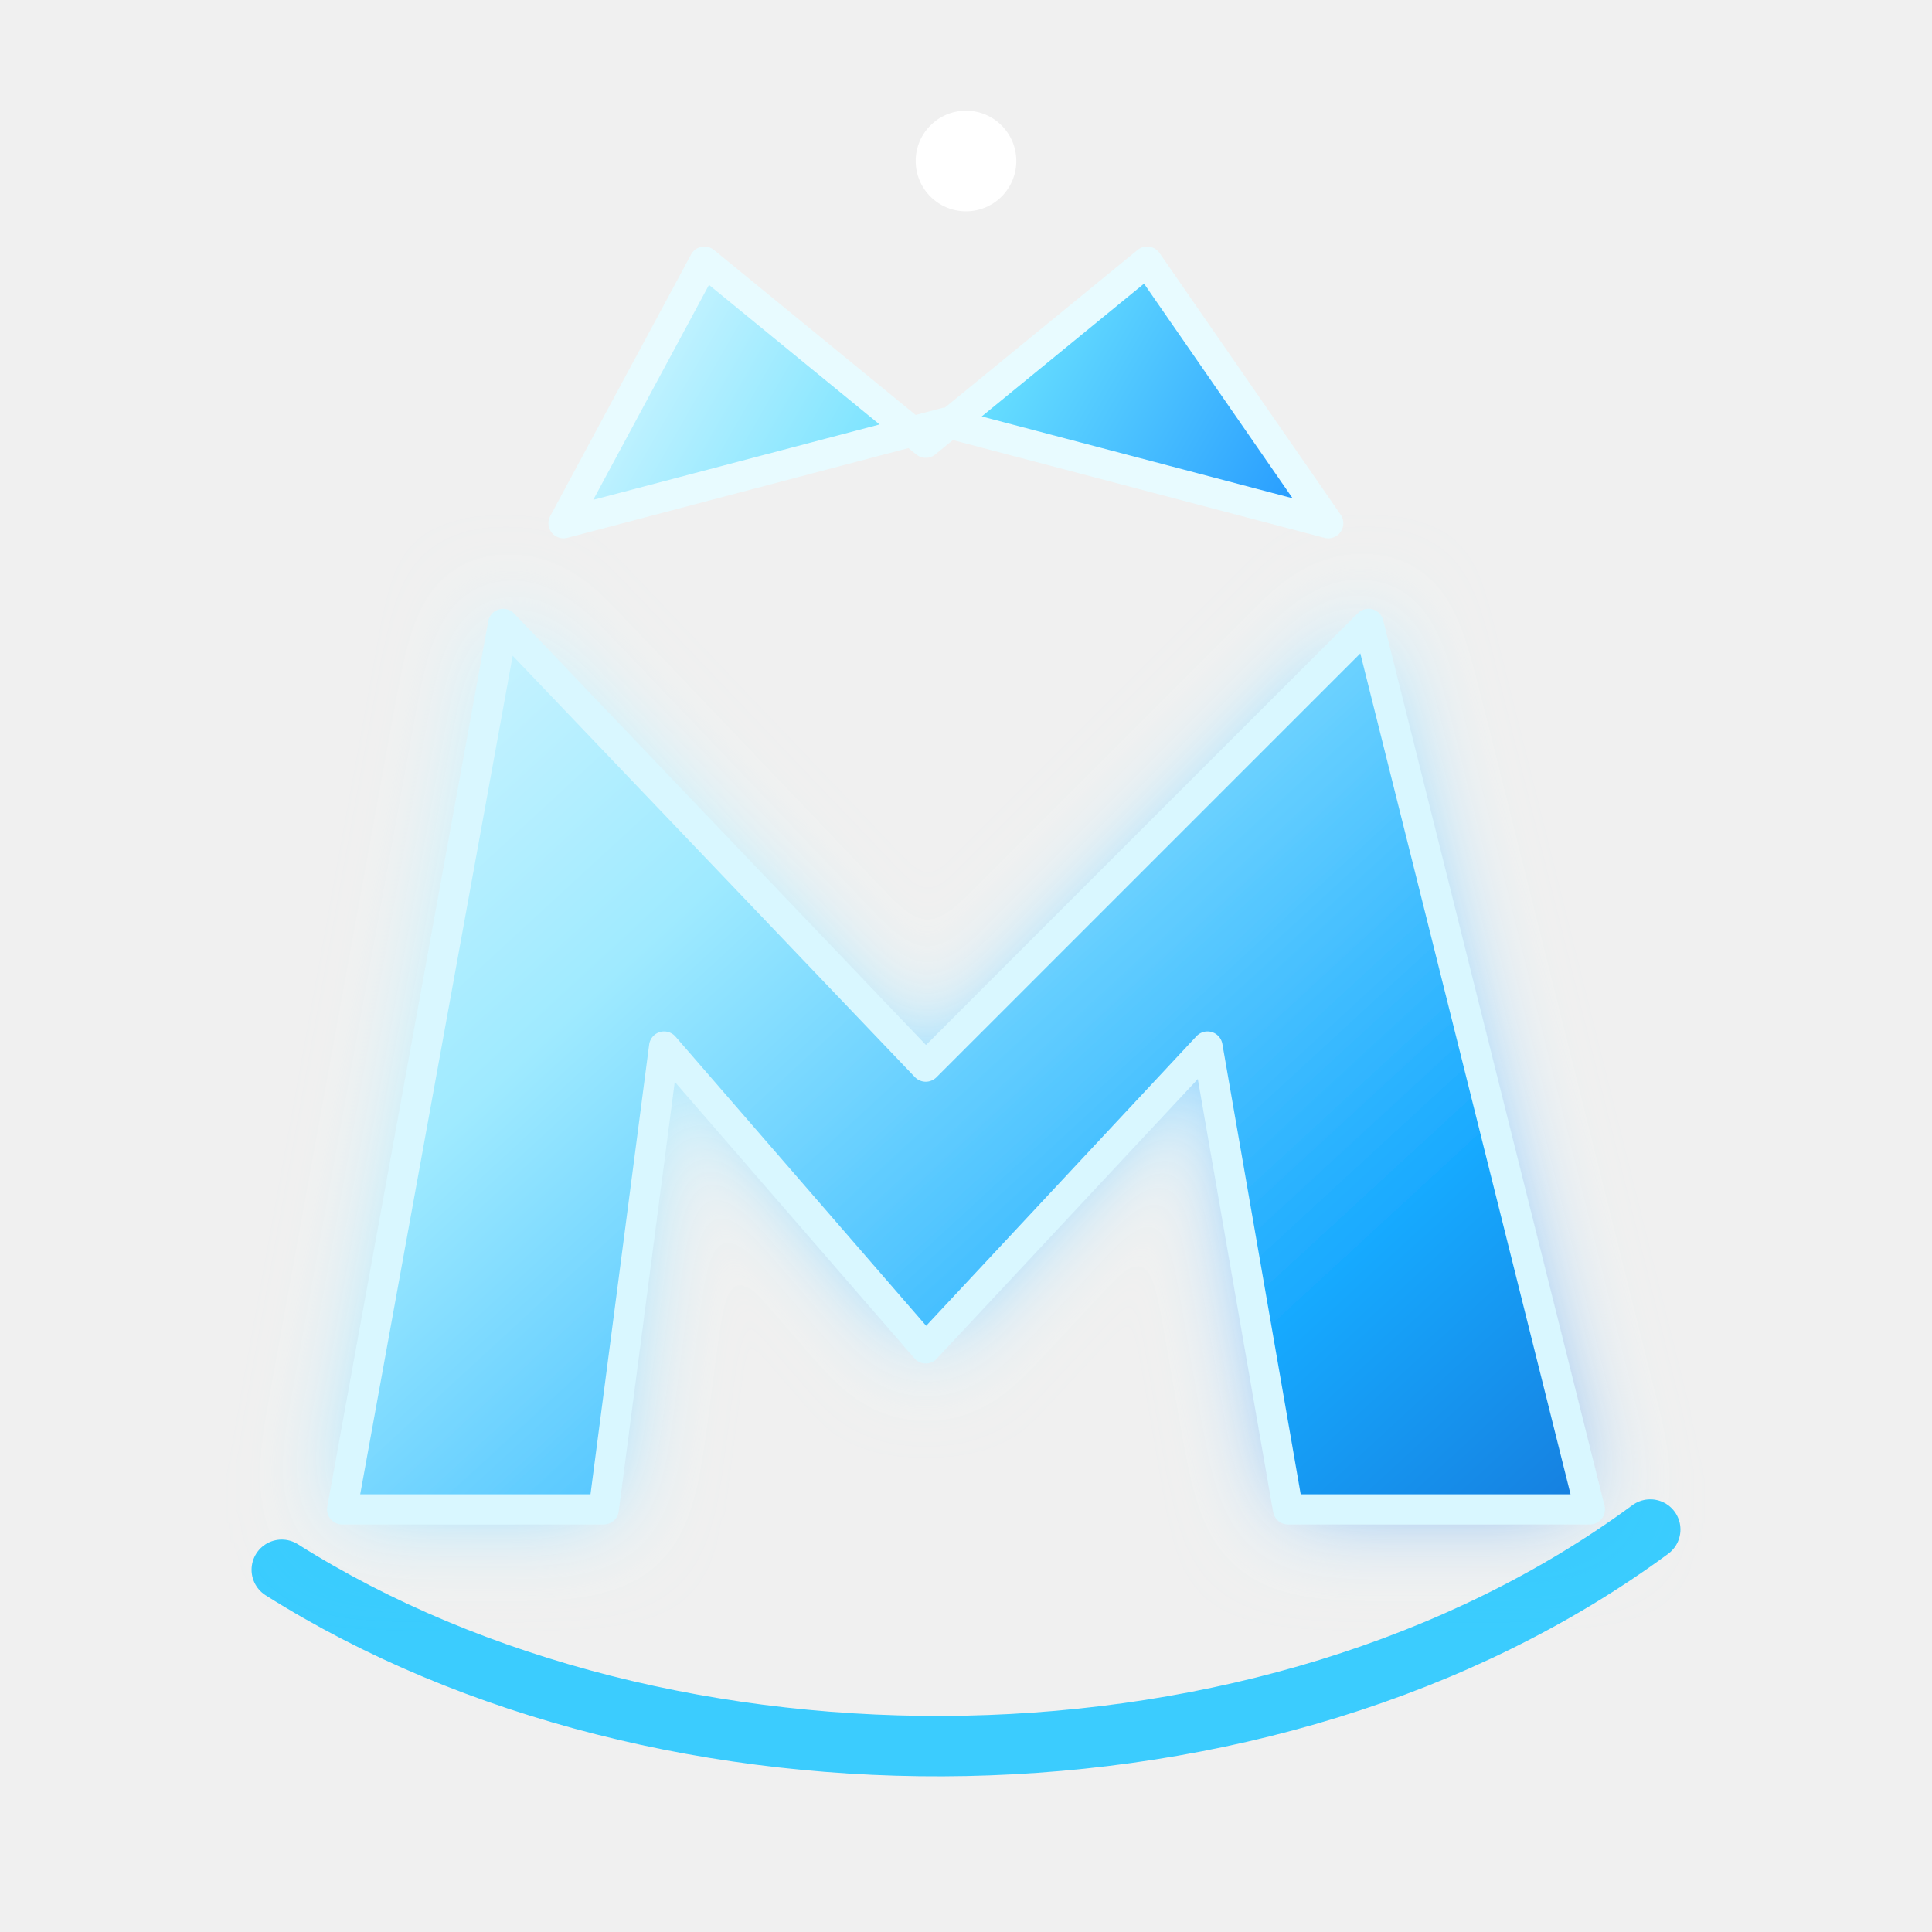
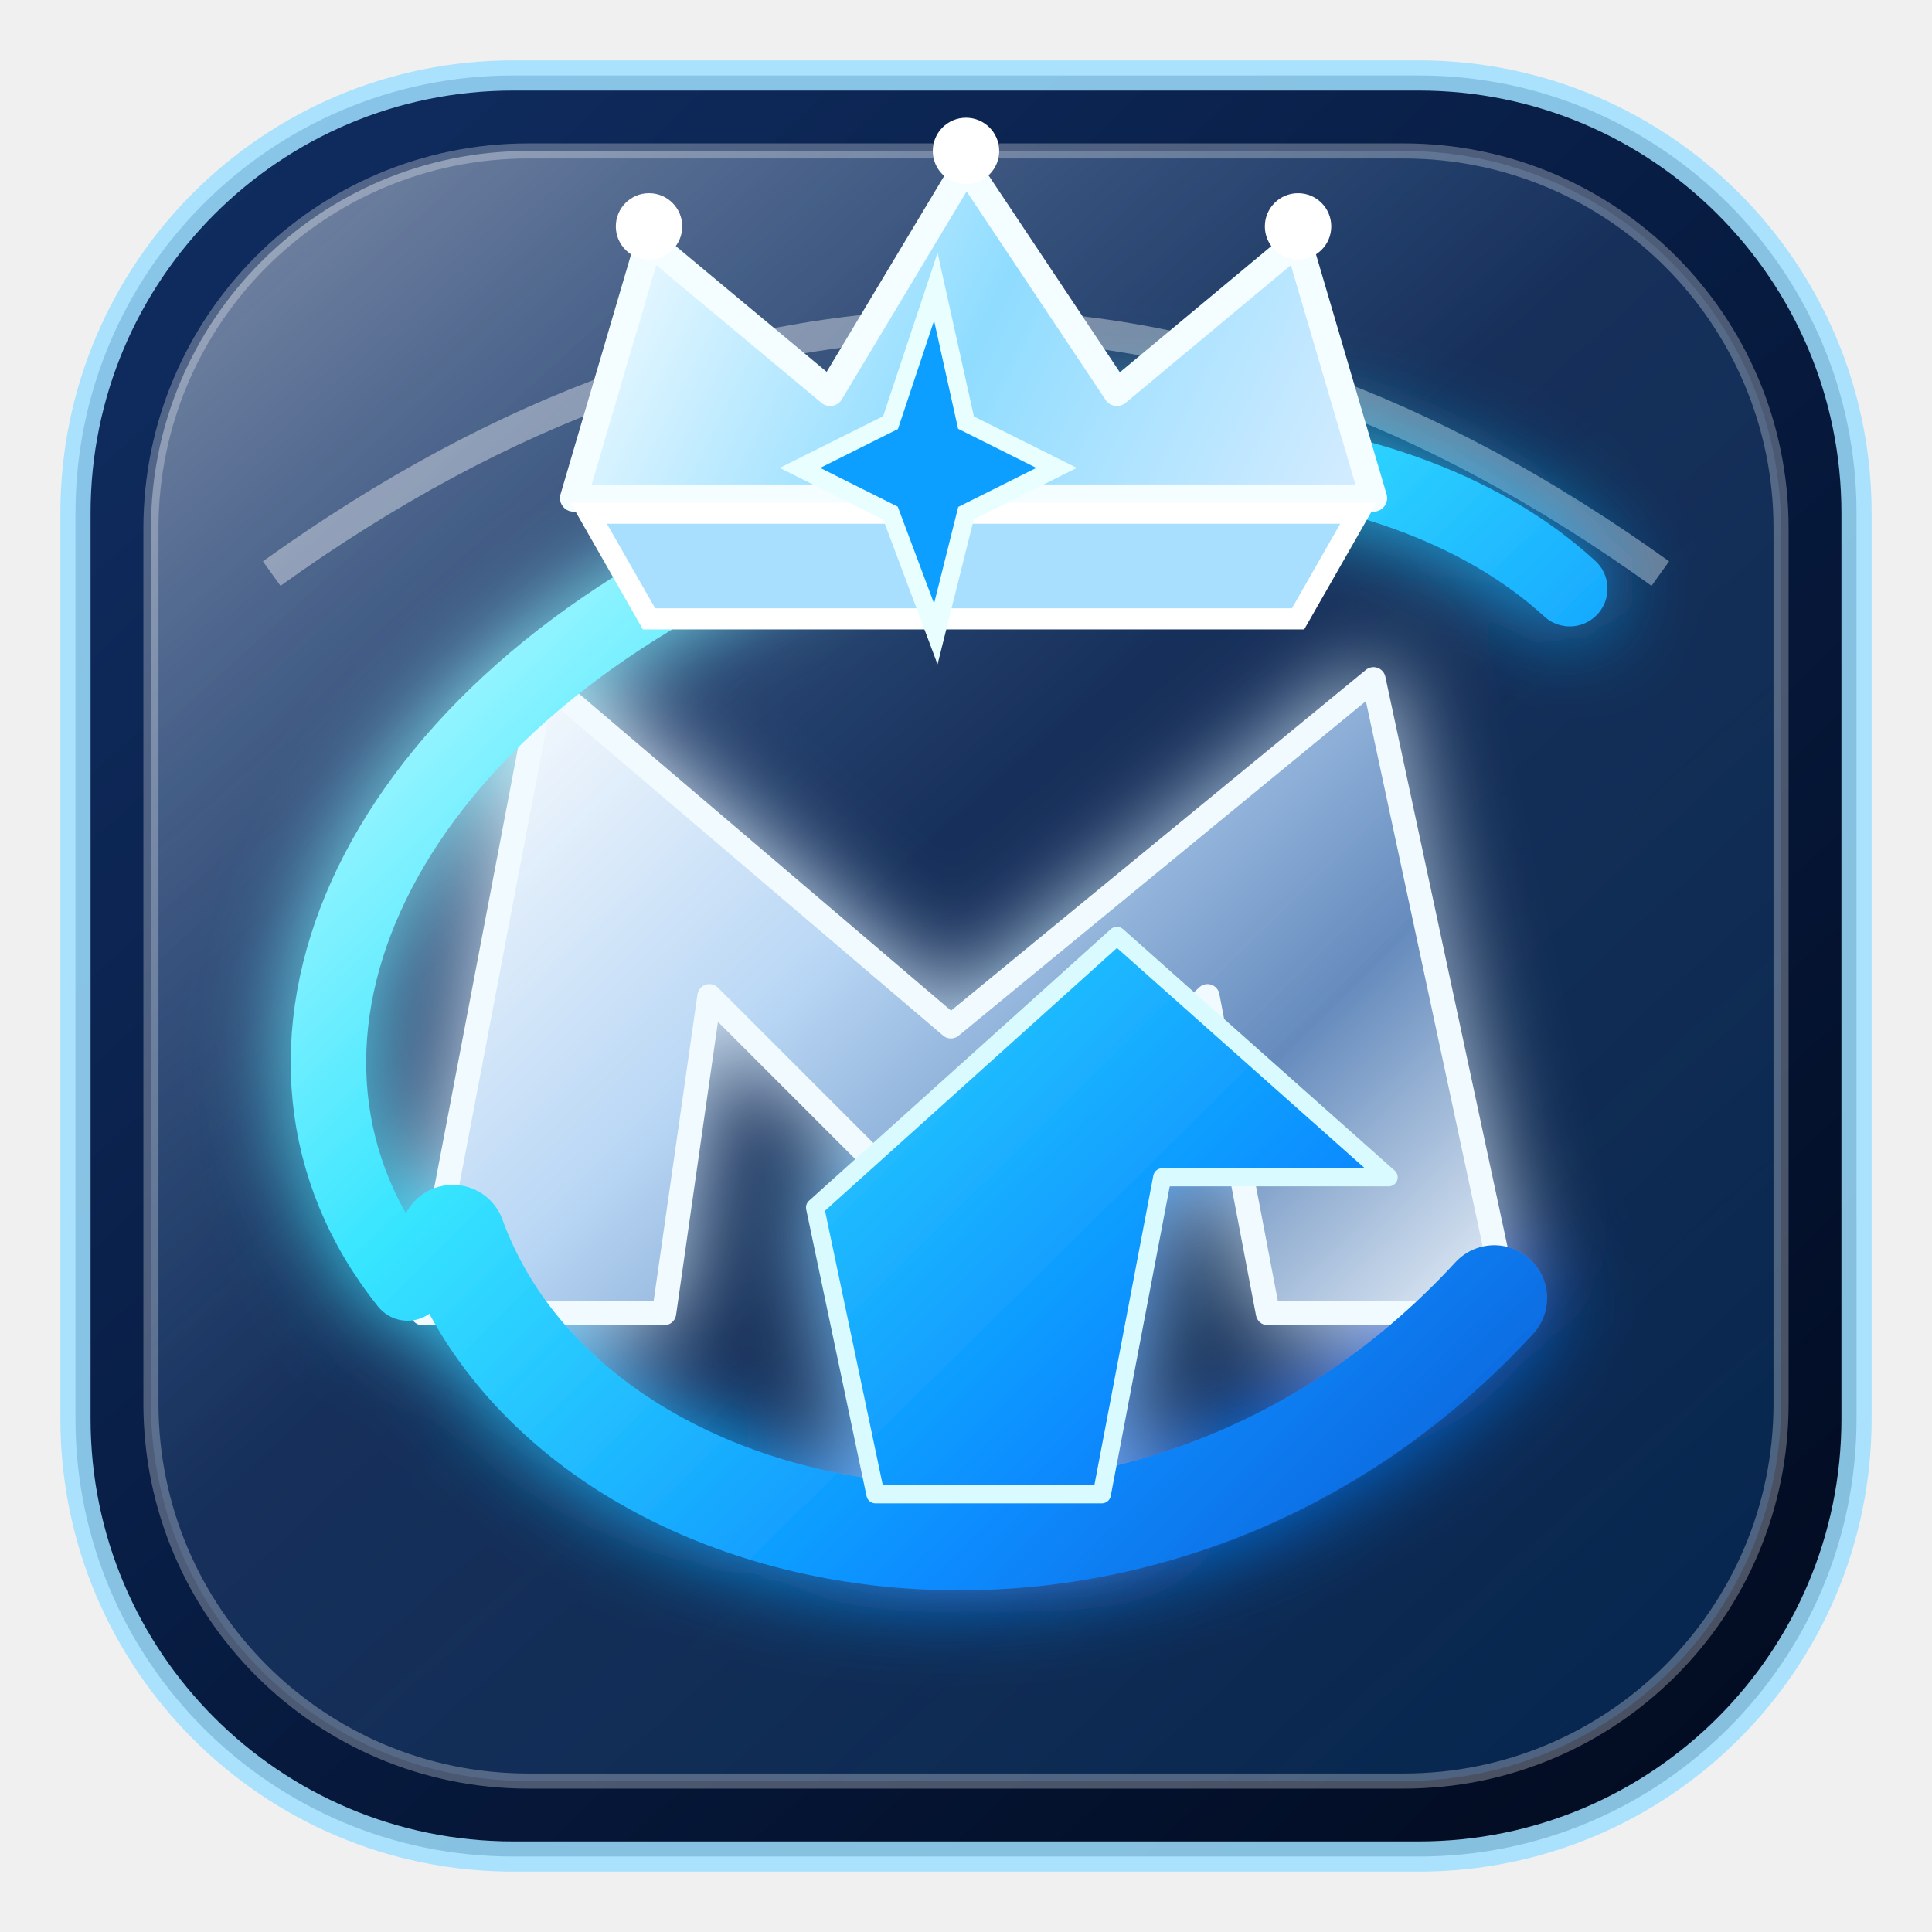
- <svg xmlns="http://www.w3.org/2000/svg" viewBox="0 0 96 96">
+ <svg xmlns="http://www.w3.org/2000/svg" viewBox="0 0 128 128" role="img" aria-label="MODXX4 emblem">
  <defs>
-     <linearGradient id="m" x1="12" y1="12" x2="82" y2="88" gradientUnits="userSpaceOnUse">
+     <linearGradient id="bg" x1="12" y1="8" x2="116" y2="120" gradientUnits="userSpaceOnUse">
+       <stop stop-color="#102d61" />
+       <stop offset=".52" stop-color="#071b40" />
+       <stop offset="1" stop-color="#020b20" />
+     </linearGradient>
+     <linearGradient id="glass" x1="18" y1="12" x2="110" y2="116" gradientUnits="userSpaceOnUse">
+       <stop stop-color="#fff" stop-opacity=".42" />
+       <stop offset=".45" stop-color="#7bbcff" stop-opacity=".12" />
+       <stop offset="1" stop-color="#168cff" stop-opacity=".2" />
+     </linearGradient>
+     <linearGradient id="silver" x1="34" y1="40" x2="91" y2="98" gradientUnits="userSpaceOnUse">
      <stop stop-color="#fff" />
-       <stop offset=".38" stop-color="#9feaff" />
-       <stop offset=".72" stop-color="#19aaff" />
-       <stop offset="1" stop-color="#1760c8" />
+       <stop offset=".38" stop-color="#b9d7f5" />
+       <stop offset=".7" stop-color="#658bbd" />
+       <stop offset="1" stop-color="#f5fbff" />
    </linearGradient>
-     <linearGradient id="c" x1="28" y1="5" x2="68" y2="28" gradientUnits="userSpaceOnUse">
+     <linearGradient id="cyan" x1="27" y1="26" x2="105" y2="105" gradientUnits="userSpaceOnUse">
+       <stop stop-color="#d7ffff" />
+       <stop offset=".35" stop-color="#37e5ff" />
+       <stop offset=".72" stop-color="#078cff" />
+       <stop offset="1" stop-color="#1254cb" />
+     </linearGradient>
+     <linearGradient id="crown" x1="39" y1="9" x2="91" y2="35" gradientUnits="userSpaceOnUse">
      <stop stop-color="#fff" />
-       <stop offset=".55" stop-color="#67dfff" />
-       <stop offset="1" stop-color="#168aff" />
+       <stop offset=".5" stop-color="#8fdcff" />
+       <stop offset="1" stop-color="#d9edff" />
    </linearGradient>
-     <filter id="g" x="-40%" y="-40%" width="180%" height="180%">
-       <feGaussianBlur stdDeviation="2.2" result="b" />
+     <filter id="glow" x="-50%" y="-50%" width="200%" height="200%">
+       <feGaussianBlur stdDeviation="3" result="b" />
      <feMerge>
        <feMergeNode in="b" />
        <feMergeNode in="SourceGraphic" />
      </feMerge>
    </filter>
  </defs>
-   <path d="M17 75 25 31 46 53 68 31 79 75 64 75 60 52 46 67 33 52 30 75Z" fill="url(#m)" stroke="#d9f7ff" stroke-width="1.5" stroke-linejoin="round" filter="url(#g)" />
-   <path d="m28 26 7-13 11 9 11-9 9 13-19-5Z" fill="url(#c)" stroke="#e8fbff" stroke-width="1.5" stroke-linejoin="round" />
-   <path d="M14 78c19 12 49 12 68-2" fill="none" stroke="#27c8ff" stroke-width="3" stroke-linecap="round" opacity=".9" />
-   <circle cx="48" cy="8" r="2.5" fill="#fff" />
+   <rect x="5" y="5" width="118" height="118" rx="29" fill="url(#bg)" stroke="#9edfff" stroke-opacity=".85" stroke-width="2" />
+   <rect x="10" y="10" width="108" height="108" rx="25" fill="url(#glass)" stroke="#fff" stroke-opacity=".28" />
+   <path d="M18 38Q64 5 110 38" fill="none" stroke="#fff" stroke-opacity=".38" stroke-width="2" />
+   <g filter="url(#glow)">
+     <path d="M28 87 36 45 63 68 91 45 100 87 84 87 80 66 63 82 47 66 44 87Z" fill="url(#silver)" stroke="#f1fbff" stroke-width="1.6" stroke-linejoin="round" />
+     <path d="M30 82C38 104 76 111 99 86" fill="none" stroke="url(#cyan)" stroke-width="7" stroke-linecap="round" />
+     <path d="M27 85C15 70 24 48 50 36c18-9 42-8 54 3" fill="none" stroke="url(#cyan)" stroke-width="5" stroke-linecap="round" />
+     <path d="M54 80 74 62 92 78 77 78 73 99 58 99Z" fill="url(#cyan)" stroke="#d9fbff" stroke-width="1.2" stroke-linejoin="round" />
+   </g>
+   <g>
+     <path d="m38 33 5-17 12 10 9-15 10 15 12-10 5 17Z" fill="url(#crown)" stroke="#f4fdff" stroke-width="1.8" stroke-linejoin="round" />
+     <path d="M39 34h51l-4 7H43Z" fill="#a8dfff" stroke="#fff" stroke-width="1.4" />
+     <path d="M62 19 64 28 70 31 64 34 62 42 59 34 53 31 59 28Z" fill="#0c9fff" stroke="#e9ffff" stroke-width="1.2" />
+     <circle cx="43" cy="15" r="2.2" fill="#fff" />
+     <circle cx="64" cy="10" r="2.2" fill="#fff" />
+     <circle cx="86" cy="15" r="2.2" fill="#fff" />
+   </g>
</svg>
